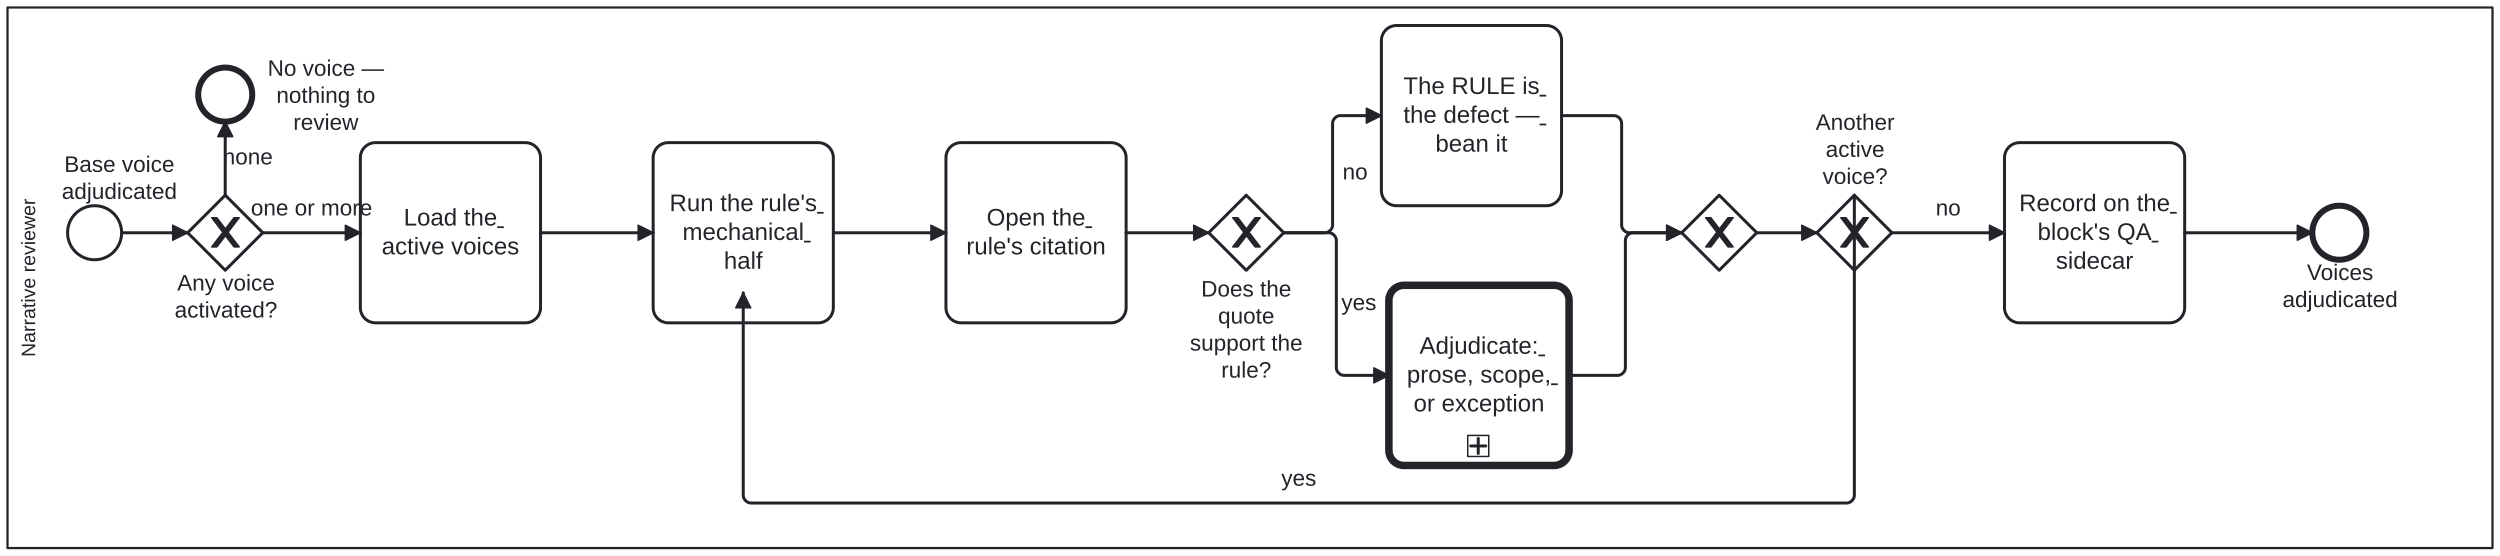
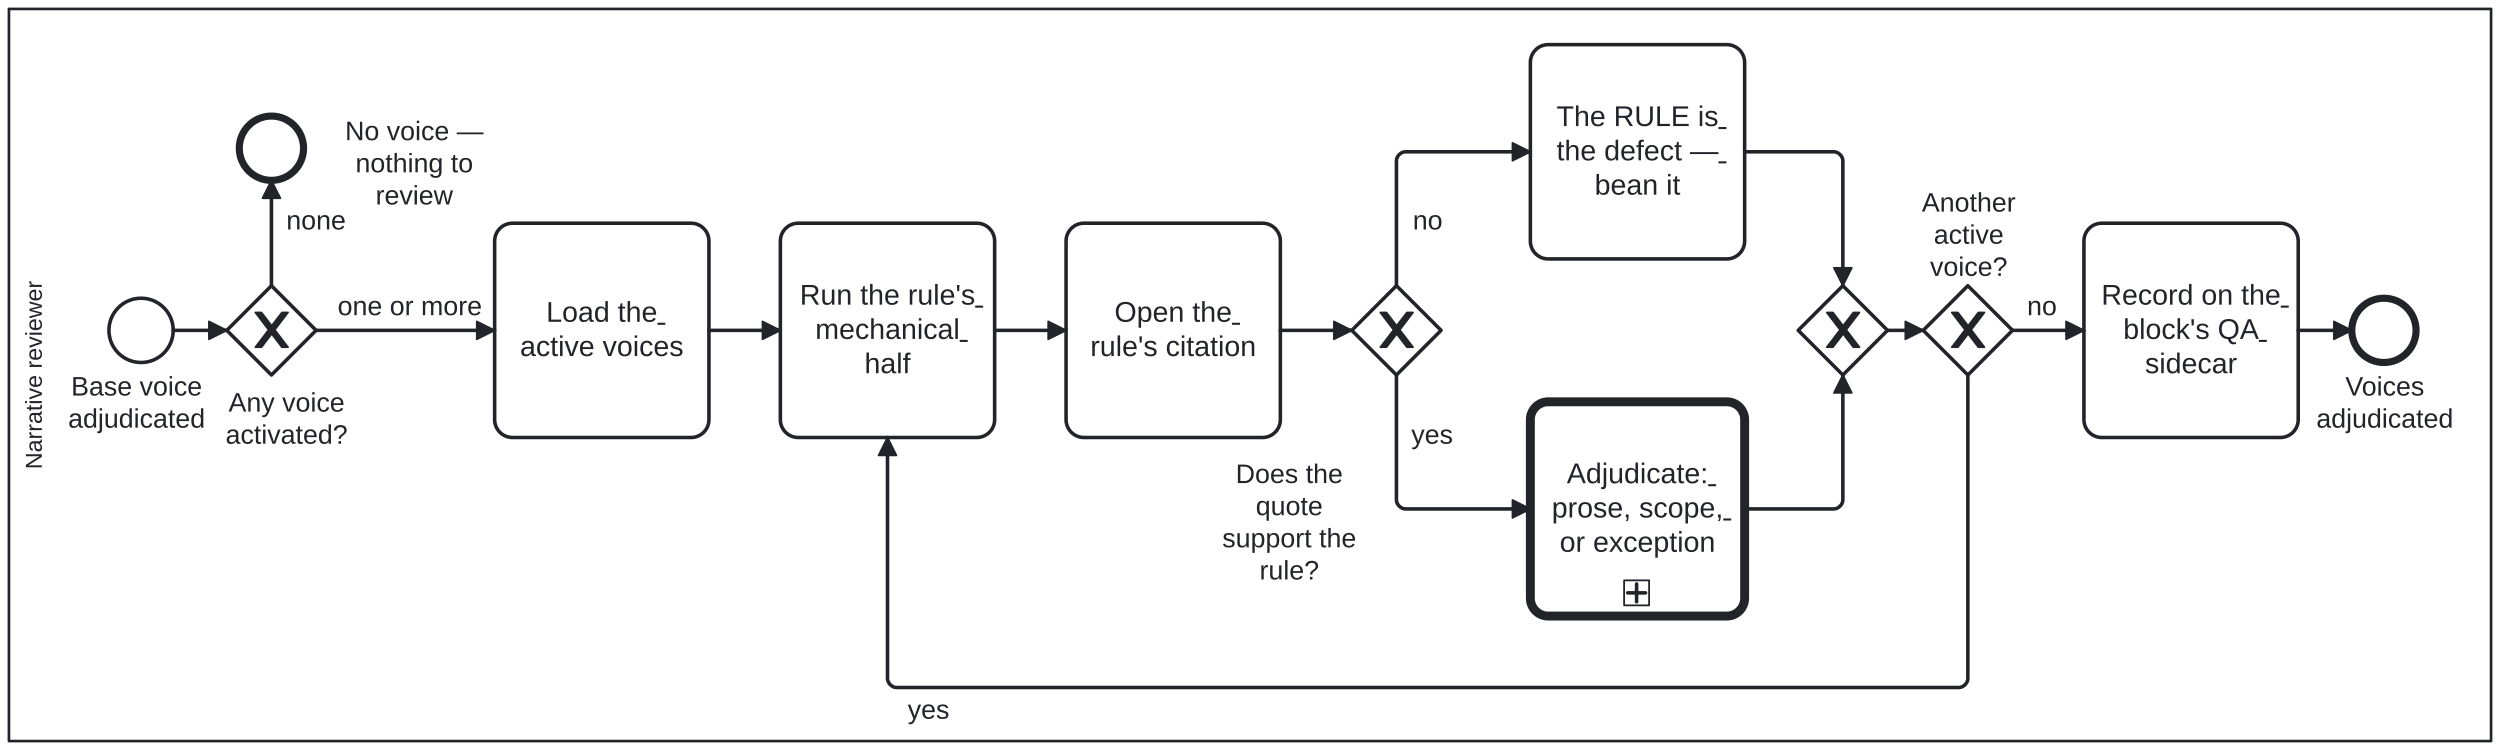
- <svg xmlns="http://www.w3.org/2000/svg" width="100%" style="max-width:100%;height:auto" viewBox="155 75 1665 370" version="1.1">
+ <svg xmlns="http://www.w3.org/2000/svg" width="100%" style="max-width:100%;height:auto" viewBox="155 35 1400 420" version="1.1">
  <style>.fa-task-link,.fa-subprocess-link{cursor:pointer}.fa-task-link text{text-decoration:underline}.fa-task-link:focus-visible,.fa-subprocess-link:focus-visible{outline:2px solid #2563eb;outline-offset:2px}.fa-subprocess-link:hover rect:not(.fa-link-hit),.fa-subprocess-link:focus-visible rect:not(.fa-link-hit){stroke-width:2.5px}</style>
-   <rect x="155" y="75" width="1665" height="370" fill="#ffffff" />
-   <g class="djs-group">
-     <g class="djs-element djs-shape" data-element-id="Lane_NarrativeReviewer" style="display: block;" transform="matrix(1 0 0 1 160 80)">
-       <g class="djs-visual">
-         <rect x="0" y="0" width="1655" height="360" rx="0" ry="0" style="stroke-linecap: round; stroke-linejoin: round; stroke: rgb(34, 36, 42); stroke-width: 1.5px; fill: white; fill-opacity: 0.25;" />
-         <text lineHeight="1.05" class="djs-label" transform="matrix(-1.83697e-16 -1 1 -1.83697e-16 0 360)" style="font-family: Arial, sans-serif; font-size: 13px; font-weight: normal; fill: rgb(34, 36, 42);">
-           <tspan x="127.264" y="18.413">Narrative reviewer</tspan>
-         </text>
-       </g>
-       <rect class="djs-hit djs-hit-all" x="0" y="0" width="1655" height="360" style="fill: none; stroke-opacity: 0; stroke: white; stroke-width: 15px;" />
-     </g>
-   </g>
-   <g class="djs-group">
-     <g class="djs-element djs-shape" data-element-id="Start_BaseVoiceDone" style="display: block;" transform="matrix(1 0 0 1 200 212)">
+   <rect x="155" y="35" width="1400" height="420" fill="#ffffff" />
+   <g class="djs-group">
+     <g class="djs-element djs-shape" data-element-id="Lane_NarrativeReviewer" style="display: block;" transform="matrix(1 0 0 1 160 40)">
+       <g class="djs-visual">
+         <rect x="0" y="0" width="1390" height="410" rx="0" ry="0" style="stroke-linecap: round; stroke-linejoin: round; stroke: rgb(34, 36, 42); stroke-width: 1.5px; fill: white; fill-opacity: 0.25;" />
+         <text lineHeight="1.05" class="djs-label" transform="matrix(-1.83697e-16 -1 1 -1.83697e-16 0 410)" style="font-family: Arial, sans-serif; font-size: 13px; font-weight: normal; fill: rgb(34, 36, 42);">
+           <tspan x="152.264" y="18.413">Narrative reviewer</tspan>
+         </text>
+       </g>
+       <rect class="djs-hit djs-hit-all" x="0" y="0" width="1390" height="410" style="fill: none; stroke-opacity: 0; stroke: white; stroke-width: 15px;" />
+     </g>
+   </g>
+   <g class="djs-group">
+     <g class="djs-element djs-shape" data-element-id="Start_BaseVoiceDone" style="display: block;" transform="matrix(1 0 0 1 216 202)">
      <g class="djs-visual">
        <circle cx="18" cy="18" r="18" style="stroke-linecap: round; stroke-linejoin: round; stroke: rgb(34, 36, 42); stroke-width: 2px; fill: white; fill-opacity: 0.95;" />
      </g>
      <rect class="djs-hit djs-hit-all" x="0" y="0" width="36" height="36" style="fill: none; stroke-opacity: 0; stroke: white; stroke-width: 15px;" />
    </g>
  </g>
  <g class="djs-group">
-     <g class="djs-element djs-shape" data-element-id="Start_BaseVoiceDone_label" style="display: block;" transform="matrix(1 0 0 1 196 176)">
+     <g class="djs-element djs-shape" data-element-id="Start_BaseVoiceDone_label" style="display: block;" transform="matrix(1 0 0 1 193 243)">
      <g class="djs-visual">
        <text lineHeight="1.2" class="djs-label" style="font-family: Arial, sans-serif; font-size: 15px; font-weight: normal; fill: rgb(34, 36, 42);">
          <tspan x="1.813" y="13.5">Base voice</tspan>
          <tspan x="0.136" y="31.5">adjudicated</tspan>
        </text>
      </g>
      <rect class="djs-hit djs-hit-all" x="0" y="0" width="77" height="36" style="fill: none; stroke-opacity: 0; stroke: white; stroke-width: 15px;" />
    </g>
  </g>
  <g class="djs-group">
-     <g class="djs-element djs-shape" data-element-id="GW_AnyActive" style="display: block;" transform="matrix(1 0 0 1 280 205)">
+     <g class="djs-element djs-shape" data-element-id="GW_AnyActive" style="display: block;" transform="matrix(1 0 0 1 282 195)">
      <g class="djs-visual">
        <polygon points="25,0 50,25 25,50 0,25" style="stroke-linecap: round; stroke-linejoin: round; stroke: rgb(34, 36, 42); stroke-width: 2px; fill: white; fill-opacity: 0.95;" />
        <path d="m 16,15 7.429,9.714 -7.429,9.714 3.429,0 5.714,-7.464 5.714,7.464 3.429,0 -7.429,-9.714 7.429,-9.714 -3.429,0 -5.714,7.464 -5.714,-7.464 -3.429,0 z" style="fill: rgb(34, 36, 42); stroke-linecap: round; stroke-linejoin: round; stroke: rgb(34, 36, 42); stroke-width: 1px;" />
      </g>
      <rect class="djs-hit djs-hit-all" x="0" y="0" width="50" height="50" style="fill: none; stroke-opacity: 0; stroke: white; stroke-width: 15px;" />
    </g>
  </g>
  <g class="djs-group">
-     <g class="djs-element djs-shape" data-element-id="GW_AnyActive_label" style="display: block;" transform="matrix(1 0 0 1 271 255)">
+     <g class="djs-element djs-shape" data-element-id="GW_AnyActive_label" style="display: block;" transform="matrix(1 0 0 1 281 252)">
      <g class="djs-visual">
        <text lineHeight="1.2" class="djs-label" style="font-family: Arial, sans-serif; font-size: 15px; font-weight: normal; fill: rgb(34, 36, 42);">
          <tspan x="1.984" y="13.5">Any voice</tspan>
          <tspan x="0.311" y="31.5">activated?</tspan>
        </text>
      </g>
      <rect class="djs-hit djs-hit-all" x="0" y="0" width="69" height="36" style="fill: none; stroke-opacity: 0; stroke: white; stroke-width: 15px;" />
    </g>
  </g>
  <g class="djs-group">
-     <g class="djs-element djs-shape" data-element-id="End_NoVoice" style="display: block;" transform="matrix(1 0 0 1 287 120)">
+     <g class="djs-element djs-shape" data-element-id="End_NoVoice" style="display: block;" transform="matrix(1 0 0 1 289 100)">
      <g class="djs-visual">
        <circle cx="18" cy="18" r="18" style="stroke-linecap: round; stroke-linejoin: round; stroke: rgb(34, 36, 42); stroke-width: 4px; fill: white; fill-opacity: 0.95;" />
      </g>
      <rect class="djs-hit djs-hit-all" x="0" y="0" width="36" height="36" style="fill: none; stroke-opacity: 0; stroke: white; stroke-width: 15px;" />
    </g>
  </g>
  <g class="djs-group">
-     <g class="djs-element djs-shape" data-element-id="End_NoVoice_label" style="display: block;" transform="matrix(1 0 0 1 333 112)">
+     <g class="djs-element djs-shape" data-element-id="End_NoVoice_label" style="display: block;" transform="matrix(1 0 0 1 348 100)">
      <g class="djs-visual">
        <text lineHeight="1.2" class="djs-label" style="font-family: Arial, sans-serif; font-size: 15px; font-weight: normal; fill: rgb(34, 36, 42);">
          <tspan x="0.237" y="13.5">No voice —</tspan>
          <tspan x="6.056" y="31.5">nothing to </tspan>
          <tspan x="17.328" y="49.5">review</tspan>
        </text>
      </g>
      <rect class="djs-hit djs-hit-all" x="0" y="0" width="78" height="54" style="fill: none; stroke-opacity: 0; stroke: white; stroke-width: 15px;" />
    </g>
  </g>
  <g class="djs-group">
-     <g class="djs-element djs-shape" data-element-id="Task_LoadActive" style="display: block;" transform="matrix(1 0 0 1 395 170)">
+     <g class="djs-element djs-shape" data-element-id="Task_LoadActive" style="display: block;" transform="matrix(1 0 0 1 432 160)">
      <g class="djs-visual">
        <rect x="0" y="0" width="120" height="120" rx="10" ry="10" style="stroke-linecap: round; stroke-linejoin: round; stroke: rgb(34, 36, 42); stroke-width: 2px; fill: white; fill-opacity: 0.95;" />
-         <a class="fa-task-link" href="https://litlfred.github.io/folio-assistant/cat-harness/process/Process_VoiceReview/node/Task_LoadActive" target="_top" aria-label="Open step: Load the active voices">
+         <a class="fa-task-link" href="../../../en/cat-harness/processes/voice-review.html" target="_top" aria-label="Open step: Load the active voices">
          <text lineHeight="1.2" class="djs-label" style="font-family: Arial, sans-serif; font-size: 16px; font-weight: normal; fill: rgb(34, 36, 42);">
            <tspan x="28.859" y="55.2">Load the </tspan>
            <tspan x="14.203" y="74.4">active voices</tspan>
          </text>
        </a>
      </g>
      <rect class="djs-hit djs-hit-all" x="0" y="0" width="120" height="120" style="fill: none; stroke-opacity: 0; stroke: white; stroke-width: 15px;" />
    </g>
  </g>
  <g class="djs-group">
-     <g class="djs-element djs-shape" data-element-id="Task_MechanicalHalf" style="display: block;" transform="matrix(1 0 0 1 590 170)">
+     <g class="djs-element djs-shape" data-element-id="Task_MechanicalHalf" style="display: block;" transform="matrix(1 0 0 1 592 160)">
      <g class="djs-visual">
        <rect x="0" y="0" width="120" height="120" rx="10" ry="10" style="stroke-linecap: round; stroke-linejoin: round; stroke: rgb(34, 36, 42); stroke-width: 2px; fill: white; fill-opacity: 0.95;" />
-         <a class="fa-task-link" href="https://litlfred.github.io/folio-assistant/cat-harness/process/Process_VoiceReview/node/Task_MechanicalHalf" target="_top" aria-label="Open step: Run the rule's mechanical half">
+         <a class="fa-task-link" href="../../../en/cat-harness/processes/voice-review.html" target="_top" aria-label="Open step: Run the rule's mechanical half">
          <text lineHeight="1.2" class="djs-label" style="font-family: Arial, sans-serif; font-size: 16px; font-weight: normal; fill: rgb(34, 36, 42);">
            <tspan x="10.891" y="45.6">Run the rule's</tspan>
            <tspan x="19.535" y="64.8">mechanical </tspan>
            <tspan x="47.102" y="84">half</tspan>
          </text>
        </a>
      </g>
      <rect class="djs-hit djs-hit-all" x="0" y="0" width="120" height="120" style="fill: none; stroke-opacity: 0; stroke: white; stroke-width: 15px;" />
    </g>
  </g>
  <g class="djs-group">
-     <g class="djs-element djs-shape" data-element-id="Task_OpenCitation" style="display: block;" transform="matrix(1 0 0 1 785 170)">
+     <g class="djs-element djs-shape" data-element-id="Task_OpenCitation" style="display: block;" transform="matrix(1 0 0 1 752 160)">
      <g class="djs-visual">
        <rect x="0" y="0" width="120" height="120" rx="10" ry="10" style="stroke-linecap: round; stroke-linejoin: round; stroke: rgb(34, 36, 42); stroke-width: 2px; fill: white; fill-opacity: 0.95;" />
-         <a class="fa-task-link" href="https://litlfred.github.io/folio-assistant/cat-harness/process/Process_VoiceReview/node/Task_OpenCitation" target="_top" aria-label="Open step: Open the rule's citation">
+         <a class="fa-task-link" href="../../../en/cat-harness/processes/voice-review.html" target="_top" aria-label="Open step: Open the rule's citation">
          <text lineHeight="1.2" class="djs-label" style="font-family: Arial, sans-serif; font-size: 16px; font-weight: normal; fill: rgb(34, 36, 42);">
            <tspan x="27.086" y="55.2">Open the </tspan>
            <tspan x="13.562" y="74.4">rule's citation</tspan>
          </text>
        </a>
      </g>
      <rect class="djs-hit djs-hit-all" x="0" y="0" width="120" height="120" style="fill: none; stroke-opacity: 0; stroke: white; stroke-width: 15px;" />
    </g>
  </g>
  <g class="djs-group">
-     <g class="djs-element djs-shape" data-element-id="GW_QuoteSupports" style="display: block;" transform="matrix(1 0 0 1 960 205)">
+     <g class="djs-element djs-shape" data-element-id="GW_QuoteSupports" style="display: block;" transform="matrix(1 0 0 1 912 195)">
      <g class="djs-visual">
        <polygon points="25,0 50,25 25,50 0,25" style="stroke-linecap: round; stroke-linejoin: round; stroke: rgb(34, 36, 42); stroke-width: 2px; fill: white; fill-opacity: 0.95;" />
        <path d="m 16,15 7.429,9.714 -7.429,9.714 3.429,0 5.714,-7.464 5.714,7.464 3.429,0 -7.429,-9.714 7.429,-9.714 -3.429,0 -5.714,7.464 -5.714,-7.464 -3.429,0 z" style="fill: rgb(34, 36, 42); stroke-linecap: round; stroke-linejoin: round; stroke: rgb(34, 36, 42); stroke-width: 1px;" />
      </g>
      <rect class="djs-hit djs-hit-all" x="0" y="0" width="50" height="50" style="fill: none; stroke-opacity: 0; stroke: white; stroke-width: 15px;" />
    </g>
  </g>
  <g class="djs-group">
-     <g class="djs-element djs-shape" data-element-id="GW_QuoteSupports_label" style="display: block;" transform="matrix(1 0 0 1 947 259)">
+     <g class="djs-element djs-shape" data-element-id="GW_QuoteSupports_label" style="display: block;" transform="matrix(1 0 0 1 839 292)">
      <g class="djs-visual">
        <text lineHeight="1.2" class="djs-label" style="font-family: Arial, sans-serif; font-size: 15px; font-weight: normal; fill: rgb(34, 36, 42);">
          <tspan x="7.982" y="13.5">Does the </tspan>
          <tspan x="19.232" y="31.5">quote</tspan>
          <tspan x="0.474" y="49.5">support the</tspan>
          <tspan x="21.323" y="67.5">rule?</tspan>
        </text>
      </g>
      <rect class="djs-hit djs-hit-all" x="0" y="0" width="76" height="72" style="fill: none; stroke-opacity: 0; stroke: white; stroke-width: 15px;" />
    </g>
  </g>
  <g class="djs-group">
-     <g class="djs-element djs-shape" data-element-id="Task_RuleIsWrong" style="display: block;" transform="matrix(1 0 0 1 1075 92)">
+     <g class="djs-element djs-shape" data-element-id="Task_RuleIsWrong" style="display: block;" transform="matrix(1 0 0 1 1012 60)">
      <g class="djs-visual">
        <rect x="0" y="0" width="120" height="120" rx="10" ry="10" style="stroke-linecap: round; stroke-linejoin: round; stroke: rgb(34, 36, 42); stroke-width: 2px; fill: white; fill-opacity: 0.95;" />
-         <a class="fa-task-link" href="https://litlfred.github.io/folio-assistant/cat-harness/process/Process_VoiceReview/node/Task_RuleIsWrong" target="_top" aria-label="Open step: The RULE is the defect — bean it">
+         <a class="fa-task-link" href="../../../en/cat-harness/processes/voice-review.html" target="_top" aria-label="Open step: The RULE is the defect — bean it">
          <text lineHeight="1.2" class="djs-label" style="font-family: Arial, sans-serif; font-size: 16px; font-weight: normal; fill: rgb(34, 36, 42);">
            <tspan x="14.652" y="45.6">The RULE is </tspan>
            <tspan x="14.641" y="64.8">the defect — </tspan>
            <tspan x="35.98" y="84">bean it</tspan>
          </text>
        </a>
      </g>
      <rect class="djs-hit djs-hit-all" x="0" y="0" width="120" height="120" style="fill: none; stroke-opacity: 0; stroke: white; stroke-width: 15px;" />
    </g>
  </g>
  <g class="djs-group">
-     <g class="djs-element djs-shape" data-element-id="Task_Adjudicate" style="display: block;" transform="matrix(1 0 0 1 1080 265)">
+     <g class="djs-element djs-shape" data-element-id="Task_Adjudicate" style="display: block;" transform="matrix(1 0 0 1 1012 260)">
      <g class="djs-visual">
        <rect x="0" y="0" width="120" height="120" rx="10" ry="10" style="stroke-linecap: round; stroke-linejoin: round; stroke: rgb(34, 36, 42); stroke-width: 5px; fill: white; fill-opacity: 0.95;" />
-         <a class="fa-task-link" href="https://litlfred.github.io/folio-assistant/cat-harness/process/Process_VoiceReview/node/Task_Adjudicate" target="_top" aria-label="Open step: Adjudicate: prose, scope, or exception">
+         <a class="fa-task-link" href="../../../en/cat-harness/processes/voice-review.html" target="_top" aria-label="Open step: Adjudicate: prose, scope, or exception">
          <text lineHeight="1.2" class="djs-label" style="font-family: Arial, sans-serif; font-size: 16px; font-weight: normal; fill: rgb(34, 36, 42);">
            <tspan x="20.418" y="45.6">Adjudicate: </tspan>
            <tspan x="11.973" y="64.8">prose, scope, </tspan>
            <tspan x="16.418" y="84">or exception</tspan>
          </text>
        </a>
-         <a class="fa-subprocess-link" href="https://litlfred.github.io/folio-assistant/cat-harness/process/Process_CriterionAdjudication" target="_top" aria-label="Open subprocess: Adjudicate: prose, scope, or exception">
+         <a class="fa-subprocess-link" href="../../../en/cat-harness/processes/criterion-adjudication.html" target="_top" aria-label="Open subprocess: Adjudicate: prose, scope, or exception">
          <rect class="fa-link-hit" x="47.5" y="95" width="24" height="24" fill="transparent" stroke="none" />
          <rect x="0" y="0" width="14" height="14" rx="0" ry="0" style="stroke-linecap: round; stroke-linejoin: round; stroke: rgb(34, 36, 42); stroke-width: 1px; fill: white;" transform="matrix(1 0 0 1 52.5 100)" />
          <path data-marker="sub-process" d="m52.5,100 m 7,2 l 0,10 m -5,-5 l 10,0" style="fill: white; stroke-linecap: round; stroke-linejoin: round; stroke: rgb(34, 36, 42); stroke-width: 2px;" />
        </a>
      </g>
      <rect class="djs-hit djs-hit-all" x="0" y="0" width="120" height="120" style="fill: none; stroke-opacity: 0; stroke: white; stroke-width: 15px;" />
    </g>
  </g>
  <g class="djs-group">
-     <g class="djs-element djs-shape" data-element-id="GW_MoreVoices_Join" style="display: block;" transform="matrix(1 0 0 1 1275 205)">
+     <g class="djs-element djs-shape" data-element-id="GW_MoreVoices_Join" style="display: block;" transform="matrix(1 0 0 1 1162 195)">
      <g class="djs-visual">
        <polygon points="25,0 50,25 25,50 0,25" style="stroke-linecap: round; stroke-linejoin: round; stroke: rgb(34, 36, 42); stroke-width: 2px; fill: white; fill-opacity: 0.95;" />
        <path d="m 16,15 7.429,9.714 -7.429,9.714 3.429,0 5.714,-7.464 5.714,7.464 3.429,0 -7.429,-9.714 7.429,-9.714 -3.429,0 -5.714,7.464 -5.714,-7.464 -3.429,0 z" style="fill: rgb(34, 36, 42); stroke-linecap: round; stroke-linejoin: round; stroke: rgb(34, 36, 42); stroke-width: 1px;" />
      </g>
      <rect class="djs-hit djs-hit-all" x="0" y="0" width="50" height="50" style="fill: none; stroke-opacity: 0; stroke: white; stroke-width: 15px;" />
    </g>
  </g>
  <g class="djs-group">
-     <g class="djs-element djs-shape" data-element-id="GW_MoreVoices" style="display: block;" transform="matrix(1 0 0 1 1365 205)">
+     <g class="djs-element djs-shape" data-element-id="GW_MoreVoices" style="display: block;" transform="matrix(1 0 0 1 1232 195)">
      <g class="djs-visual">
        <polygon points="25,0 50,25 25,50 0,25" style="stroke-linecap: round; stroke-linejoin: round; stroke: rgb(34, 36, 42); stroke-width: 2px; fill: white; fill-opacity: 0.95;" />
        <path d="m 16,15 7.429,9.714 -7.429,9.714 3.429,0 5.714,-7.464 5.714,7.464 3.429,0 -7.429,-9.714 7.429,-9.714 -3.429,0 -5.714,7.464 -5.714,-7.464 -3.429,0 z" style="fill: rgb(34, 36, 42); stroke-linecap: round; stroke-linejoin: round; stroke: rgb(34, 36, 42); stroke-width: 1px;" />
      </g>
      <rect class="djs-hit djs-hit-all" x="0" y="0" width="50" height="50" style="fill: none; stroke-opacity: 0; stroke: white; stroke-width: 15px;" />
    </g>
  </g>
  <g class="djs-group">
-     <g class="djs-element djs-shape" data-element-id="GW_MoreVoices_label" style="display: block;" transform="matrix(1 0 0 1 1364 148)">
+     <g class="djs-element djs-shape" data-element-id="GW_MoreVoices_label" style="display: block;" transform="matrix(1 0 0 1 1231 140)">
      <g class="djs-visual">
        <text lineHeight="1.2" class="djs-label" style="font-family: Arial, sans-serif; font-size: 15px; font-weight: normal; fill: rgb(34, 36, 42);">
          <tspan x="0.232" y="13.5">Another</tspan>
          <tspan x="6.908" y="31.5">active</tspan>
          <tspan x="4.82" y="49.5">voice?</tspan>
        </text>
      </g>
      <rect class="djs-hit djs-hit-all" x="0" y="0" width="53" height="54" style="fill: none; stroke-opacity: 0; stroke: white; stroke-width: 15px;" />
    </g>
  </g>
  <g class="djs-group">
-     <g class="djs-element djs-shape" data-element-id="Task_RecordOnSidecar" style="display: block;" transform="matrix(1 0 0 1 1490 170)">
+     <g class="djs-element djs-shape" data-element-id="Task_RecordOnSidecar" style="display: block;" transform="matrix(1 0 0 1 1322 160)">
      <g class="djs-visual">
        <rect x="0" y="0" width="120" height="120" rx="10" ry="10" style="stroke-linecap: round; stroke-linejoin: round; stroke: rgb(34, 36, 42); stroke-width: 2px; fill: white; fill-opacity: 0.95;" />
-         <a class="fa-task-link" href="https://litlfred.github.io/folio-assistant/cat-harness/process/Process_VoiceReview/node/Task_RecordOnSidecar" target="_top" aria-label="Open step: Record on the block's QA sidecar">
+         <a class="fa-task-link" href="../../../en/cat-harness/processes/voice-review.html" target="_top" aria-label="Open step: Record on the block's QA sidecar">
          <text lineHeight="1.2" class="djs-label" style="font-family: Arial, sans-serif; font-size: 16px; font-weight: normal; fill: rgb(34, 36, 42);">
            <tspan x="9.746" y="45.6">Record on the </tspan>
            <tspan x="22.016" y="64.8">block's QA </tspan>
            <tspan x="34.211" y="84">sidecar</tspan>
          </text>
        </a>
      </g>
      <rect class="djs-hit djs-hit-all" x="0" y="0" width="120" height="120" style="fill: none; stroke-opacity: 0; stroke: white; stroke-width: 15px;" />
    </g>
  </g>
  <g class="djs-group">
-     <g class="djs-element djs-shape" data-element-id="End_VoiceReviewed" style="display: block;" transform="matrix(1 0 0 1 1695 212)">
+     <g class="djs-element djs-shape" data-element-id="End_VoiceReviewed" style="display: block;" transform="matrix(1 0 0 1 1472 202)">
      <g class="djs-visual">
        <circle cx="18" cy="18" r="18" style="stroke-linecap: round; stroke-linejoin: round; stroke: rgb(34, 36, 42); stroke-width: 4px; fill: white; fill-opacity: 0.95;" />
      </g>
      <rect class="djs-hit djs-hit-all" x="0" y="0" width="36" height="36" style="fill: none; stroke-opacity: 0; stroke: white; stroke-width: 15px;" />
    </g>
  </g>
  <g class="djs-group">
-     <g class="djs-element djs-shape" data-element-id="End_VoiceReviewed_label" style="display: block;" transform="matrix(1 0 0 1 1675 248)">
+     <g class="djs-element djs-shape" data-element-id="End_VoiceReviewed_label" style="display: block;" transform="matrix(1 0 0 1 1452 243)">
      <g class="djs-visual">
        <text lineHeight="1.2" class="djs-label" style="font-family: Arial, sans-serif; font-size: 15px; font-weight: normal; fill: rgb(34, 36, 42);">
          <tspan x="16.403" y="13.5">Voices</tspan>
          <tspan x="0.136" y="31.5">adjudicated</tspan>
        </text>
      </g>
      <rect class="djs-hit djs-hit-all" x="0" y="0" width="77" height="36" style="fill: none; stroke-opacity: 0; stroke: white; stroke-width: 15px;" />
    </g>
  </g>
  <g class="djs-group">
    <g class="djs-element djs-connection" data-element-id="F_V1" style="display: block;">
      <g class="djs-visual">
        <defs>
          <marker id="folio-marker-1" viewBox="0 0 20 20" refX="11" refY="10" markerWidth="10" markerHeight="10" orient="auto">
            <path d="M 1 5 L 11 10 L 1 15 Z" style="stroke-linecap: round; stroke-linejoin: round; stroke: rgb(34, 36, 42); stroke-width: 1px; fill: rgb(34, 36, 42);" />
          </marker>
        </defs>
-         <path data-corner-radius="5" style="fill: none; stroke-linecap: round; stroke-linejoin: round; stroke: rgb(34, 36, 42); stroke-width: 2px; marker-end: url('#folio-marker-1');" d="M236,230L280,230" />
-       </g>
-       <path d="M236,230L280,230" class="djs-hit djs-hit-stroke" style="fill: none; stroke-opacity: 0; stroke: white; stroke-width: 15px;" />
+         <path data-corner-radius="5" style="fill: none; stroke-linecap: round; stroke-linejoin: round; stroke: rgb(34, 36, 42); stroke-width: 2px; marker-end: url('#folio-marker-1');" d="M252,220L282,220" />
+       </g>
+       <path d="M252,220L282,220" class="djs-hit djs-hit-stroke" style="fill: none; stroke-opacity: 0; stroke: white; stroke-width: 15px;" />
    </g>
  </g>
  <g class="djs-group">
    <g class="djs-element djs-connection" data-element-id="F_V2" style="display: block;">
      <g class="djs-visual">
        <defs>
          <marker id="folio-marker-2" viewBox="0 0 20 20" refX="11" refY="10" markerWidth="10" markerHeight="10" orient="auto">
            <path d="M 1 5 L 11 10 L 1 15 Z" style="stroke-linecap: round; stroke-linejoin: round; stroke: rgb(34, 36, 42); stroke-width: 1px; fill: rgb(34, 36, 42);" />
          </marker>
        </defs>
-         <path data-corner-radius="5" style="fill: none; stroke-linecap: round; stroke-linejoin: round; stroke: rgb(34, 36, 42); stroke-width: 2px; marker-end: url('#folio-marker-2');" d="M305,205L305,156" />
-       </g>
-       <path d="M305,205L305,156" class="djs-hit djs-hit-stroke" style="fill: none; stroke-opacity: 0; stroke: white; stroke-width: 15px;" />
-     </g>
-   </g>
-   <g class="djs-group">
-     <g class="djs-element djs-shape" data-element-id="F_V2_label" style="display: block;" transform="matrix(1 0 0 1 303 171)">
+         <path data-corner-radius="5" style="fill: none; stroke-linecap: round; stroke-linejoin: round; stroke: rgb(34, 36, 42); stroke-width: 2px; marker-end: url('#folio-marker-2');" d="M307,195L307,136" />
+       </g>
+       <path d="M307,195L307,136" class="djs-hit djs-hit-stroke" style="fill: none; stroke-opacity: 0; stroke: white; stroke-width: 15px;" />
+     </g>
+   </g>
+   <g class="djs-group">
+     <g class="djs-element djs-shape" data-element-id="F_V2_label" style="display: block;" transform="matrix(1 0 0 1 315 150)">
      <g class="djs-visual">
        <text lineHeight="1.2" class="djs-label" style="font-family: Arial, sans-serif; font-size: 15px; font-weight: normal; fill: rgb(34, 36, 42);">
          <tspan x="0.315" y="13.5">none</tspan>
        </text>
      </g>
      <rect class="djs-hit djs-hit-all" x="0" y="0" width="34" height="18" style="fill: none; stroke-opacity: 0; stroke: white; stroke-width: 15px;" />
    </g>
  </g>
  <g class="djs-group">
    <g class="djs-element djs-connection" data-element-id="F_V3" style="display: block;">
      <g class="djs-visual">
        <defs>
          <marker id="folio-marker-3" viewBox="0 0 20 20" refX="11" refY="10" markerWidth="10" markerHeight="10" orient="auto">
            <path d="M 1 5 L 11 10 L 1 15 Z" style="stroke-linecap: round; stroke-linejoin: round; stroke: rgb(34, 36, 42); stroke-width: 1px; fill: rgb(34, 36, 42);" />
          </marker>
        </defs>
-         <path data-corner-radius="5" style="fill: none; stroke-linecap: round; stroke-linejoin: round; stroke: rgb(34, 36, 42); stroke-width: 2px; marker-end: url('#folio-marker-3');" d="M330,230L395,230" />
-       </g>
-       <path d="M330,230L395,230" class="djs-hit djs-hit-stroke" style="fill: none; stroke-opacity: 0; stroke: white; stroke-width: 15px;" />
-     </g>
-   </g>
-   <g class="djs-group">
-     <g class="djs-element djs-shape" data-element-id="F_V3_label" style="display: block;" transform="matrix(1 0 0 1 322 205)">
+         <path data-corner-radius="5" style="fill: none; stroke-linecap: round; stroke-linejoin: round; stroke: rgb(34, 36, 42); stroke-width: 2px; marker-end: url('#folio-marker-3');" d="M332,220L432,220" />
+       </g>
+       <path d="M332,220L432,220" class="djs-hit djs-hit-stroke" style="fill: none; stroke-opacity: 0; stroke: white; stroke-width: 15px;" />
+     </g>
+   </g>
+   <g class="djs-group">
+     <g class="djs-element djs-shape" data-element-id="F_V3_label" style="display: block;" transform="matrix(1 0 0 1 344 198)">
      <g class="djs-visual">
        <text lineHeight="1.2" class="djs-label" style="font-family: Arial, sans-serif; font-size: 15px; font-weight: normal; fill: rgb(34, 36, 42);">
          <tspan x="0.063" y="13.5">one or more</tspan>
        </text>
      </g>
      <rect class="djs-hit djs-hit-all" x="0" y="0" width="81" height="18" style="fill: none; stroke-opacity: 0; stroke: white; stroke-width: 15px;" />
    </g>
  </g>
  <g class="djs-group">
    <g class="djs-element djs-connection" data-element-id="F_V4" style="display: block;">
      <g class="djs-visual">
        <defs>
          <marker id="folio-marker-4" viewBox="0 0 20 20" refX="11" refY="10" markerWidth="10" markerHeight="10" orient="auto">
            <path d="M 1 5 L 11 10 L 1 15 Z" style="stroke-linecap: round; stroke-linejoin: round; stroke: rgb(34, 36, 42); stroke-width: 1px; fill: rgb(34, 36, 42);" />
          </marker>
        </defs>
-         <path data-corner-radius="5" style="fill: none; stroke-linecap: round; stroke-linejoin: round; stroke: rgb(34, 36, 42); stroke-width: 2px; marker-end: url('#folio-marker-4');" d="M515,230L590,230" />
-       </g>
-       <path d="M515,230L590,230" class="djs-hit djs-hit-stroke" style="fill: none; stroke-opacity: 0; stroke: white; stroke-width: 15px;" />
+         <path data-corner-radius="5" style="fill: none; stroke-linecap: round; stroke-linejoin: round; stroke: rgb(34, 36, 42); stroke-width: 2px; marker-end: url('#folio-marker-4');" d="M552,220L592,220" />
+       </g>
+       <path d="M552,220L592,220" class="djs-hit djs-hit-stroke" style="fill: none; stroke-opacity: 0; stroke: white; stroke-width: 15px;" />
    </g>
  </g>
  <g class="djs-group">
    <g class="djs-element djs-connection" data-element-id="F_V5" style="display: block;">
      <g class="djs-visual">
        <defs>
          <marker id="folio-marker-5" viewBox="0 0 20 20" refX="11" refY="10" markerWidth="10" markerHeight="10" orient="auto">
            <path d="M 1 5 L 11 10 L 1 15 Z" style="stroke-linecap: round; stroke-linejoin: round; stroke: rgb(34, 36, 42); stroke-width: 1px; fill: rgb(34, 36, 42);" />
          </marker>
        </defs>
-         <path data-corner-radius="5" style="fill: none; stroke-linecap: round; stroke-linejoin: round; stroke: rgb(34, 36, 42); stroke-width: 2px; marker-end: url('#folio-marker-5');" d="M710,230L785,230" />
-       </g>
-       <path d="M710,230L785,230" class="djs-hit djs-hit-stroke" style="fill: none; stroke-opacity: 0; stroke: white; stroke-width: 15px;" />
+         <path data-corner-radius="5" style="fill: none; stroke-linecap: round; stroke-linejoin: round; stroke: rgb(34, 36, 42); stroke-width: 2px; marker-end: url('#folio-marker-5');" d="M712,220L752,220" />
+       </g>
+       <path d="M712,220L752,220" class="djs-hit djs-hit-stroke" style="fill: none; stroke-opacity: 0; stroke: white; stroke-width: 15px;" />
    </g>
  </g>
  <g class="djs-group">
    <g class="djs-element djs-connection" data-element-id="F_V6" style="display: block;">
      <g class="djs-visual">
        <defs>
          <marker id="folio-marker-6" viewBox="0 0 20 20" refX="11" refY="10" markerWidth="10" markerHeight="10" orient="auto">
            <path d="M 1 5 L 11 10 L 1 15 Z" style="stroke-linecap: round; stroke-linejoin: round; stroke: rgb(34, 36, 42); stroke-width: 1px; fill: rgb(34, 36, 42);" />
          </marker>
        </defs>
-         <path data-corner-radius="5" style="fill: none; stroke-linecap: round; stroke-linejoin: round; stroke: rgb(34, 36, 42); stroke-width: 2px; marker-end: url('#folio-marker-6');" d="M905,230L960,230" />
-       </g>
-       <path d="M905,230L960,230" class="djs-hit djs-hit-stroke" style="fill: none; stroke-opacity: 0; stroke: white; stroke-width: 15px;" />
+         <path data-corner-radius="5" style="fill: none; stroke-linecap: round; stroke-linejoin: round; stroke: rgb(34, 36, 42); stroke-width: 2px; marker-end: url('#folio-marker-6');" d="M872,220L912,220" />
+       </g>
+       <path d="M872,220L912,220" class="djs-hit djs-hit-stroke" style="fill: none; stroke-opacity: 0; stroke: white; stroke-width: 15px;" />
    </g>
  </g>
  <g class="djs-group">
    <g class="djs-element djs-connection" data-element-id="F_V7" style="display: block;">
      <g class="djs-visual">
        <defs>
          <marker id="folio-marker-7" viewBox="0 0 20 20" refX="11" refY="10" markerWidth="10" markerHeight="10" orient="auto">
            <path d="M 1 5 L 11 10 L 1 15 Z" style="stroke-linecap: round; stroke-linejoin: round; stroke: rgb(34, 36, 42); stroke-width: 1px; fill: rgb(34, 36, 42);" />
          </marker>
        </defs>
-         <path data-corner-radius="5" style="fill: none; stroke-linecap: round; stroke-linejoin: round; stroke: rgb(34, 36, 42); stroke-width: 2px; marker-end: url('#folio-marker-7');" d="M1010,230L1037.5,230C1040,230,1042.5,227.5,1042.5,225L1042.5,157C1042.5,154.5,1045,152,1047.5,152L1075,152" />
-       </g>
-       <path d="M1010,230L1042.5,230L1042.5,152L1075,152" class="djs-hit djs-hit-stroke" style="fill: none; stroke-opacity: 0; stroke: white; stroke-width: 15px;" />
-     </g>
-   </g>
-   <g class="djs-group">
-     <g class="djs-element djs-shape" data-element-id="F_V7_label" style="display: block;" transform="matrix(1 0 0 1 1049 181)">
+         <path data-corner-radius="5" style="fill: none; stroke-linecap: round; stroke-linejoin: round; stroke: rgb(34, 36, 42); stroke-width: 2px; marker-end: url('#folio-marker-7');" d="M937,195L937,125C937,122.5,939.5,120,942,120L1012,120" />
+       </g>
+       <path d="M937,195L937,120L1012,120" class="djs-hit djs-hit-stroke" style="fill: none; stroke-opacity: 0; stroke: white; stroke-width: 15px;" />
+     </g>
+   </g>
+   <g class="djs-group">
+     <g class="djs-element djs-shape" data-element-id="F_V7_label" style="display: block;" transform="matrix(1 0 0 1 946 150)">
      <g class="djs-visual">
        <text lineHeight="1.2" class="djs-label" style="font-family: Arial, sans-serif; font-size: 15px; font-weight: normal; fill: rgb(34, 36, 42);">
          <tspan x="0.158" y="13.5">no</tspan>
        </text>
      </g>
      <rect class="djs-hit djs-hit-all" x="0" y="0" width="17" height="18" style="fill: none; stroke-opacity: 0; stroke: white; stroke-width: 15px;" />
    </g>
  </g>
  <g class="djs-group">
    <g class="djs-element djs-connection" data-element-id="F_V8" style="display: block;">
      <g class="djs-visual">
        <defs>
          <marker id="folio-marker-8" viewBox="0 0 20 20" refX="11" refY="10" markerWidth="10" markerHeight="10" orient="auto">
            <path d="M 1 5 L 11 10 L 1 15 Z" style="stroke-linecap: round; stroke-linejoin: round; stroke: rgb(34, 36, 42); stroke-width: 1px; fill: rgb(34, 36, 42);" />
          </marker>
        </defs>
-         <path data-corner-radius="5" style="fill: none; stroke-linecap: round; stroke-linejoin: round; stroke: rgb(34, 36, 42); stroke-width: 2px; marker-end: url('#folio-marker-8');" d="M1010,230L1040,230C1042.5,230,1045,232.5,1045,235L1045,320C1045,322.5,1047.5,325,1050,325L1080,325" />
-       </g>
-       <path d="M1010,230L1045,230L1045,325L1080,325" class="djs-hit djs-hit-stroke" style="fill: none; stroke-opacity: 0; stroke: white; stroke-width: 15px;" />
-     </g>
-   </g>
-   <g class="djs-group">
-     <g class="djs-element djs-shape" data-element-id="F_V8_label" style="display: block;" transform="matrix(1 0 0 1 1048 268)">
+         <path data-corner-radius="5" style="fill: none; stroke-linecap: round; stroke-linejoin: round; stroke: rgb(34, 36, 42); stroke-width: 2px; marker-end: url('#folio-marker-8');" d="M937,245L937,315C937,317.5,939.5,320,942,320L1012,320" />
+       </g>
+       <path d="M937,245L937,320L1012,320" class="djs-hit djs-hit-stroke" style="fill: none; stroke-opacity: 0; stroke: white; stroke-width: 15px;" />
+     </g>
+   </g>
+   <g class="djs-group">
+     <g class="djs-element djs-shape" data-element-id="F_V8_label" style="display: block;" transform="matrix(1 0 0 1 945 270)">
      <g class="djs-visual">
        <text lineHeight="1.2" class="djs-label" style="font-family: Arial, sans-serif; font-size: 15px; font-weight: normal; fill: rgb(34, 36, 42);">
          <tspan x="0.329" y="13.5">yes</tspan>
        </text>
      </g>
      <rect class="djs-hit djs-hit-all" x="0" y="0" width="24" height="18" style="fill: none; stroke-opacity: 0; stroke: white; stroke-width: 15px;" />
    </g>
  </g>
  <g class="djs-group">
    <g class="djs-element djs-connection" data-element-id="F_V9" style="display: block;">
      <g class="djs-visual">
        <defs>
          <marker id="folio-marker-9" viewBox="0 0 20 20" refX="11" refY="10" markerWidth="10" markerHeight="10" orient="auto">
            <path d="M 1 5 L 11 10 L 1 15 Z" style="stroke-linecap: round; stroke-linejoin: round; stroke: rgb(34, 36, 42); stroke-width: 1px; fill: rgb(34, 36, 42);" />
          </marker>
        </defs>
-         <path data-corner-radius="5" style="fill: none; stroke-linecap: round; stroke-linejoin: round; stroke: rgb(34, 36, 42); stroke-width: 2px; marker-end: url('#folio-marker-9');" d="M1195,152L1230,152C1232.5,152,1235,154.5,1235,157L1235,225C1235,227.5,1237.5,230,1240,230L1275,230" />
-       </g>
-       <path d="M1195,152L1235,152L1235,230L1275,230" class="djs-hit djs-hit-stroke" style="fill: none; stroke-opacity: 0; stroke: white; stroke-width: 15px;" />
+         <path data-corner-radius="5" style="fill: none; stroke-linecap: round; stroke-linejoin: round; stroke: rgb(34, 36, 42); stroke-width: 2px; marker-end: url('#folio-marker-9');" d="M1132,120L1182,120C1184.5,120,1187,122.5,1187,125L1187,195" />
+       </g>
+       <path d="M1132,120L1187,120L1187,195" class="djs-hit djs-hit-stroke" style="fill: none; stroke-opacity: 0; stroke: white; stroke-width: 15px;" />
    </g>
  </g>
  <g class="djs-group">
    <g class="djs-element djs-connection" data-element-id="F_V10" style="display: block;">
      <g class="djs-visual">
        <defs>
          <marker id="folio-marker-10" viewBox="0 0 20 20" refX="11" refY="10" markerWidth="10" markerHeight="10" orient="auto">
            <path d="M 1 5 L 11 10 L 1 15 Z" style="stroke-linecap: round; stroke-linejoin: round; stroke: rgb(34, 36, 42); stroke-width: 1px; fill: rgb(34, 36, 42);" />
          </marker>
        </defs>
-         <path data-corner-radius="5" style="fill: none; stroke-linecap: round; stroke-linejoin: round; stroke: rgb(34, 36, 42); stroke-width: 2px; marker-end: url('#folio-marker-10');" d="M1200,325L1232.5,325C1235,325,1237.5,322.5,1237.5,320L1237.5,235C1237.5,232.5,1240,230,1242.5,230L1275,230" />
-       </g>
-       <path d="M1200,325L1237.5,325L1237.5,230L1275,230" class="djs-hit djs-hit-stroke" style="fill: none; stroke-opacity: 0; stroke: white; stroke-width: 15px;" />
+         <path data-corner-radius="5" style="fill: none; stroke-linecap: round; stroke-linejoin: round; stroke: rgb(34, 36, 42); stroke-width: 2px; marker-end: url('#folio-marker-10');" d="M1132,320L1182,320C1184.5,320,1187,317.5,1187,315L1187,245" />
+       </g>
+       <path d="M1132,320L1187,320L1187,245" class="djs-hit djs-hit-stroke" style="fill: none; stroke-opacity: 0; stroke: white; stroke-width: 15px;" />
    </g>
  </g>
  <g class="djs-group">
    <g class="djs-element djs-connection" data-element-id="Flow_GW_MoreVoices_Join" style="display: block;">
      <g class="djs-visual">
        <defs>
          <marker id="folio-marker-11" viewBox="0 0 20 20" refX="11" refY="10" markerWidth="10" markerHeight="10" orient="auto">
            <path d="M 1 5 L 11 10 L 1 15 Z" style="stroke-linecap: round; stroke-linejoin: round; stroke: rgb(34, 36, 42); stroke-width: 1px; fill: rgb(34, 36, 42);" />
          </marker>
        </defs>
-         <path data-corner-radius="5" style="fill: none; stroke-linecap: round; stroke-linejoin: round; stroke: rgb(34, 36, 42); stroke-width: 2px; marker-end: url('#folio-marker-11');" d="M1325,230L1365,230" />
-       </g>
-       <path d="M1325,230L1365,230" class="djs-hit djs-hit-stroke" style="fill: none; stroke-opacity: 0; stroke: white; stroke-width: 15px;" />
+         <path data-corner-radius="5" style="fill: none; stroke-linecap: round; stroke-linejoin: round; stroke: rgb(34, 36, 42); stroke-width: 2px; marker-end: url('#folio-marker-11');" d="M1212,220L1232,220" />
+       </g>
+       <path d="M1212,220L1232,220" class="djs-hit djs-hit-stroke" style="fill: none; stroke-opacity: 0; stroke: white; stroke-width: 15px;" />
    </g>
  </g>
  <g class="djs-group">
    <g class="djs-element djs-connection" data-element-id="F_V11" style="display: block;">
      <g class="djs-visual">
        <defs>
          <marker id="folio-marker-12" viewBox="0 0 20 20" refX="11" refY="10" markerWidth="10" markerHeight="10" orient="auto">
            <path d="M 1 5 L 11 10 L 1 15 Z" style="stroke-linecap: round; stroke-linejoin: round; stroke: rgb(34, 36, 42); stroke-width: 1px; fill: rgb(34, 36, 42);" />
          </marker>
        </defs>
-         <path data-corner-radius="5" style="fill: none; stroke-linecap: round; stroke-linejoin: round; stroke: rgb(34, 36, 42); stroke-width: 2px; marker-end: url('#folio-marker-12');" d="M1390,205L1390,405C1390,407.5,1387.5,410,1385,410L655,410C652.5,410,650,407.5,650,405L650,270" />
-       </g>
-       <path d="M1390,205L1390,410L650,410L650,270" class="djs-hit djs-hit-stroke" style="fill: none; stroke-opacity: 0; stroke: white; stroke-width: 15px;" />
-     </g>
-   </g>
-   <g class="djs-group">
-     <g class="djs-element djs-shape" data-element-id="F_V11_label" style="display: block;" transform="matrix(1 0 0 1 1008 385)">
+         <path data-corner-radius="5" style="fill: none; stroke-linecap: round; stroke-linejoin: round; stroke: rgb(34, 36, 42); stroke-width: 2px; marker-end: url('#folio-marker-12');" d="M1257,245L1257,415C1257,417.5,1254.5,420,1252,420L657,420C654.5,420,652,417.5,652,415L652,280" />
+       </g>
+       <path d="M1257,245L1257,420L652,420L652,280" class="djs-hit djs-hit-stroke" style="fill: none; stroke-opacity: 0; stroke: white; stroke-width: 15px;" />
+     </g>
+   </g>
+   <g class="djs-group">
+     <g class="djs-element djs-shape" data-element-id="F_V11_label" style="display: block;" transform="matrix(1 0 0 1 663 424)">
      <g class="djs-visual">
        <text lineHeight="1.2" class="djs-label" style="font-family: Arial, sans-serif; font-size: 15px; font-weight: normal; fill: rgb(34, 36, 42);">
          <tspan x="0.329" y="13.5">yes</tspan>
        </text>
      </g>
      <rect class="djs-hit djs-hit-all" x="0" y="0" width="24" height="18" style="fill: none; stroke-opacity: 0; stroke: white; stroke-width: 15px;" />
    </g>
  </g>
  <g class="djs-group">
    <g class="djs-element djs-connection" data-element-id="F_V12" style="display: block;">
      <g class="djs-visual">
        <defs>
          <marker id="folio-marker-13" viewBox="0 0 20 20" refX="11" refY="10" markerWidth="10" markerHeight="10" orient="auto">
            <path d="M 1 5 L 11 10 L 1 15 Z" style="stroke-linecap: round; stroke-linejoin: round; stroke: rgb(34, 36, 42); stroke-width: 1px; fill: rgb(34, 36, 42);" />
          </marker>
        </defs>
-         <path data-corner-radius="5" style="fill: none; stroke-linecap: round; stroke-linejoin: round; stroke: rgb(34, 36, 42); stroke-width: 2px; marker-end: url('#folio-marker-13');" d="M1415,230L1490,230" />
-       </g>
-       <path d="M1415,230L1490,230" class="djs-hit djs-hit-stroke" style="fill: none; stroke-opacity: 0; stroke: white; stroke-width: 15px;" />
-     </g>
-   </g>
-   <g class="djs-group">
-     <g class="djs-element djs-shape" data-element-id="F_V12_label" style="display: block;" transform="matrix(1 0 0 1 1444 205)">
+         <path data-corner-radius="5" style="fill: none; stroke-linecap: round; stroke-linejoin: round; stroke: rgb(34, 36, 42); stroke-width: 2px; marker-end: url('#folio-marker-13');" d="M1282,220L1322,220" />
+       </g>
+       <path d="M1282,220L1322,220" class="djs-hit djs-hit-stroke" style="fill: none; stroke-opacity: 0; stroke: white; stroke-width: 15px;" />
+     </g>
+   </g>
+   <g class="djs-group">
+     <g class="djs-element djs-shape" data-element-id="F_V12_label" style="display: block;" transform="matrix(1 0 0 1 1290 198)">
      <g class="djs-visual">
        <text lineHeight="1.2" class="djs-label" style="font-family: Arial, sans-serif; font-size: 15px; font-weight: normal; fill: rgb(34, 36, 42);">
          <tspan x="0.158" y="13.5">no</tspan>
        </text>
      </g>
      <rect class="djs-hit djs-hit-all" x="0" y="0" width="17" height="18" style="fill: none; stroke-opacity: 0; stroke: white; stroke-width: 15px;" />
    </g>
  </g>
  <g class="djs-group">
    <g class="djs-element djs-connection" data-element-id="F_V13" style="display: block;">
      <g class="djs-visual">
        <defs>
          <marker id="folio-marker-14" viewBox="0 0 20 20" refX="11" refY="10" markerWidth="10" markerHeight="10" orient="auto">
            <path d="M 1 5 L 11 10 L 1 15 Z" style="stroke-linecap: round; stroke-linejoin: round; stroke: rgb(34, 36, 42); stroke-width: 1px; fill: rgb(34, 36, 42);" />
          </marker>
        </defs>
-         <path data-corner-radius="5" style="fill: none; stroke-linecap: round; stroke-linejoin: round; stroke: rgb(34, 36, 42); stroke-width: 2px; marker-end: url('#folio-marker-14');" d="M1610,230L1695,230" />
-       </g>
-       <path d="M1610,230L1695,230" class="djs-hit djs-hit-stroke" style="fill: none; stroke-opacity: 0; stroke: white; stroke-width: 15px;" />
+         <path data-corner-radius="5" style="fill: none; stroke-linecap: round; stroke-linejoin: round; stroke: rgb(34, 36, 42); stroke-width: 2px; marker-end: url('#folio-marker-14');" d="M1442,220L1472,220" />
+       </g>
+       <path d="M1442,220L1472,220" class="djs-hit djs-hit-stroke" style="fill: none; stroke-opacity: 0; stroke: white; stroke-width: 15px;" />
    </g>
  </g>
</svg>
